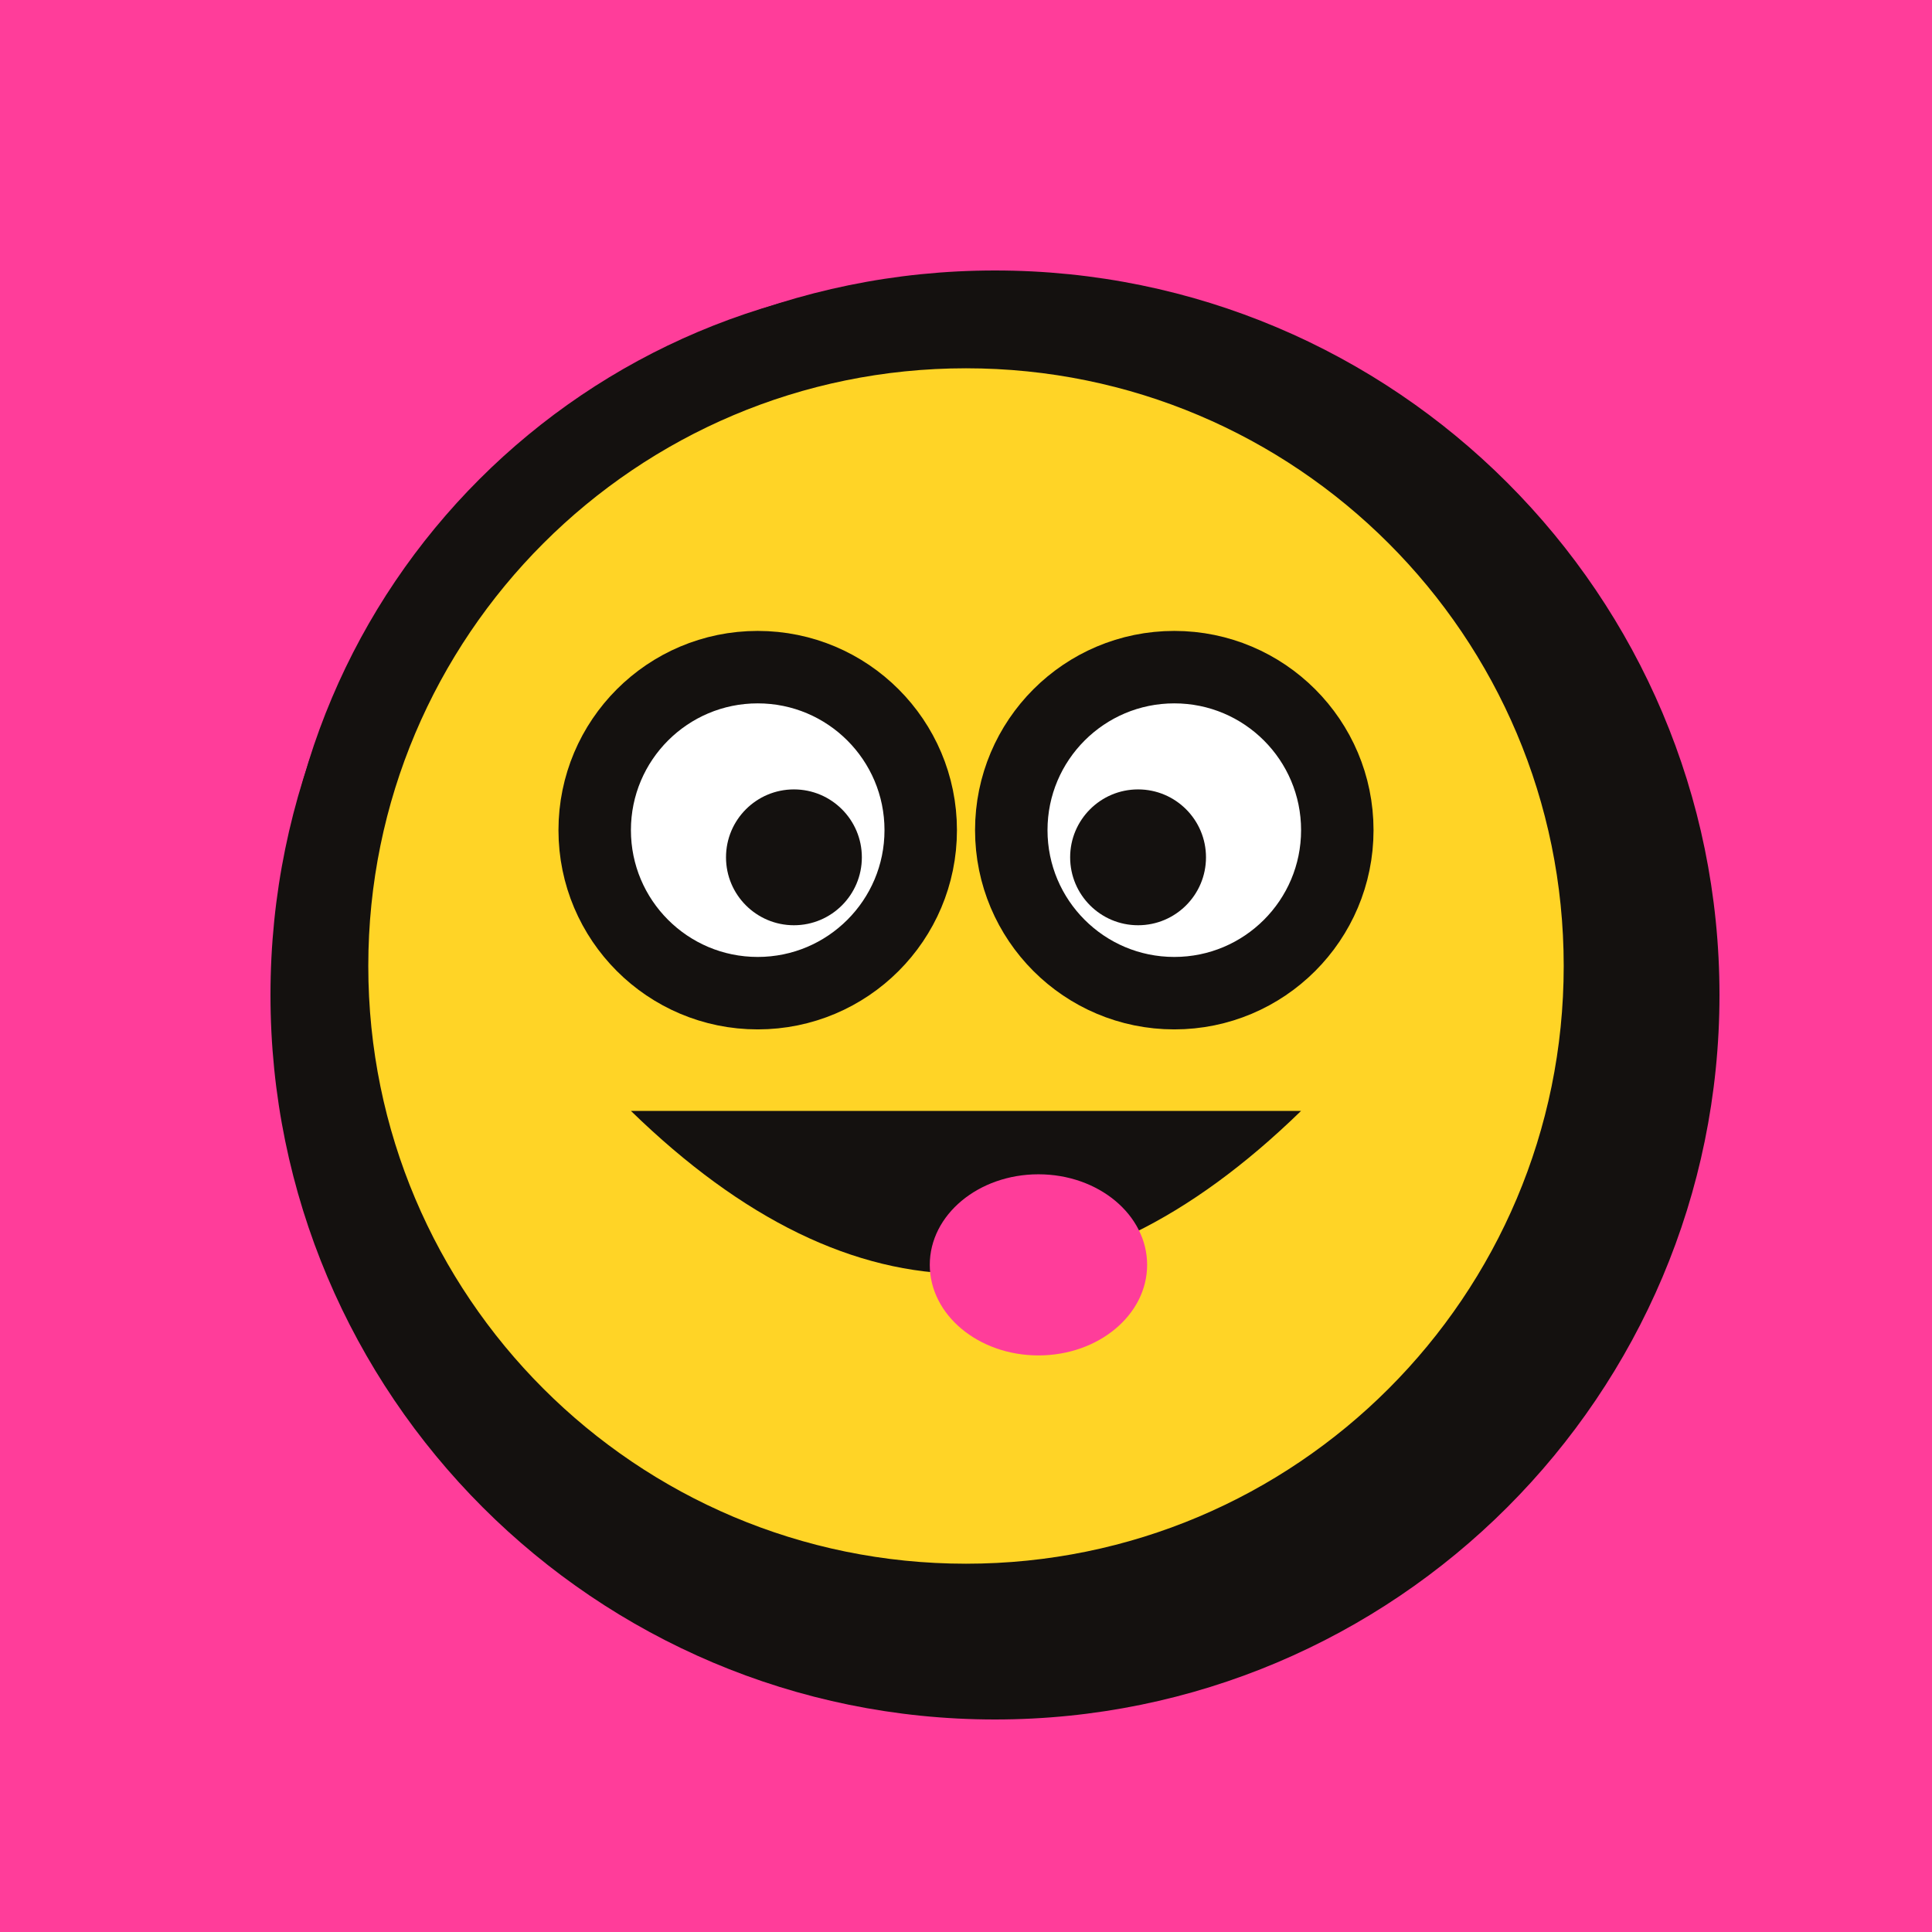
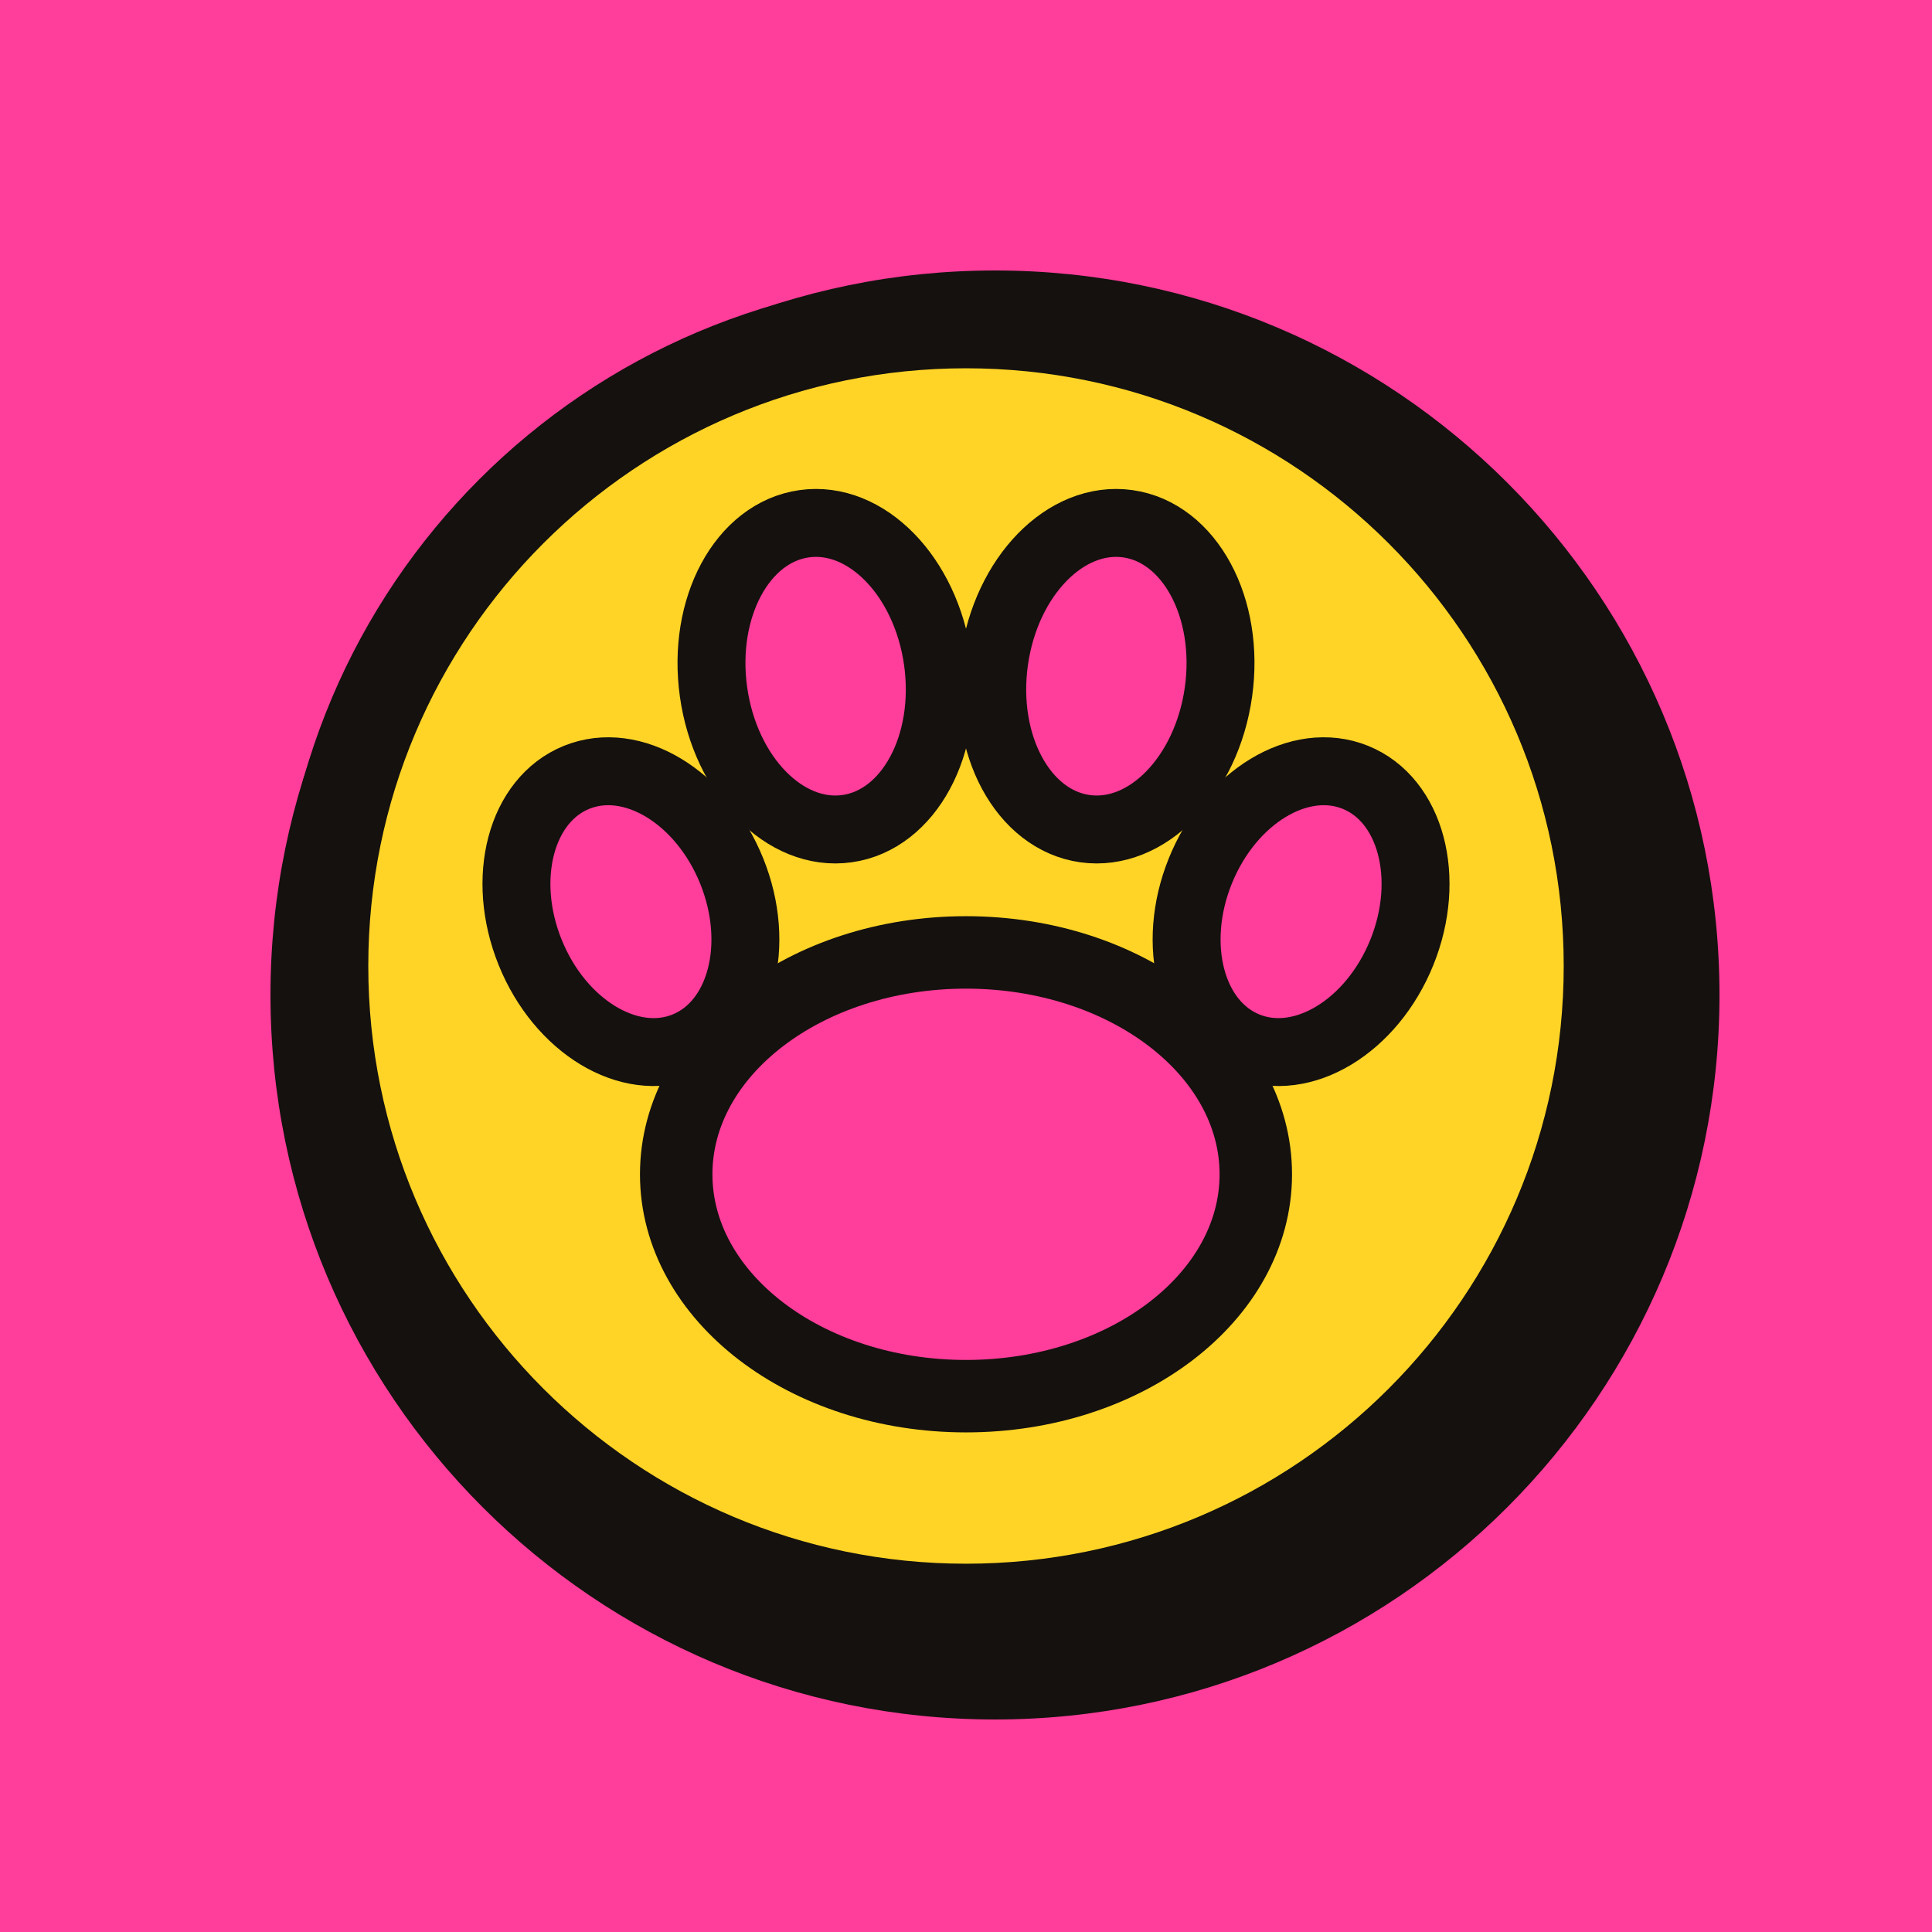
<svg xmlns="http://www.w3.org/2000/svg" viewBox="0 0 400 400" width="400" height="400">
  <defs />
  <rect width="400" height="400" fill="#ff3d9a" />
  <circle cx="206" cy="206" r="150" fill="#14110f" />
  <g transform="translate(200 200) rotate(0) scale(9.375) translate(-16 -16)">
    <circle cx="16" cy="16" r="14.2" fill="#ffd426" stroke="#14110f" stroke-width="2" />
-     <circle cx="11.4" cy="13" r="3.6" fill="#fff" stroke="#14110f" stroke-width="1.6" />
-     <circle cx="20.6" cy="13" r="3.6" fill="#fff" stroke="#14110f" stroke-width="1.6" />
-     <circle cx="12.2" cy="13.6" r="1.5" fill="#14110f" />
-     <circle cx="19.8" cy="13.6" r="1.5" fill="#14110f" />
-     <path d="M8.6 19.2Q16 26.4 23.4 19.2Z" fill="#14110f" />
-     <ellipse cx="17.6" cy="22.6" rx="2.4" ry="2" fill="#ff3d9a" />
+     <ellipse cx="16" cy="20.6" rx="6.4" ry="4.9" fill="#ff3d9a" stroke="#14110f" stroke-width="1.6" />
+     <ellipse cx="8.6" cy="14.8" rx="2.4" ry="3.2" transform="rotate(-22 8.6 14.8)" fill="#ff3d9a" stroke="#14110f" stroke-width="1.5" />
+     <ellipse cx="12.9" cy="9.6" rx="2.5" ry="3.4" transform="rotate(-8 12.9 9.6)" fill="#ff3d9a" stroke="#14110f" stroke-width="1.5" />
+     <ellipse cx="19.1" cy="9.6" rx="2.5" ry="3.4" transform="rotate(8 19.1 9.6)" fill="#ff3d9a" stroke="#14110f" stroke-width="1.5" />
+     <ellipse cx="23.4" cy="14.8" rx="2.4" ry="3.2" transform="rotate(22 23.4 14.8)" fill="#ff3d9a" stroke="#14110f" stroke-width="1.5" />
  </g>
</svg>
